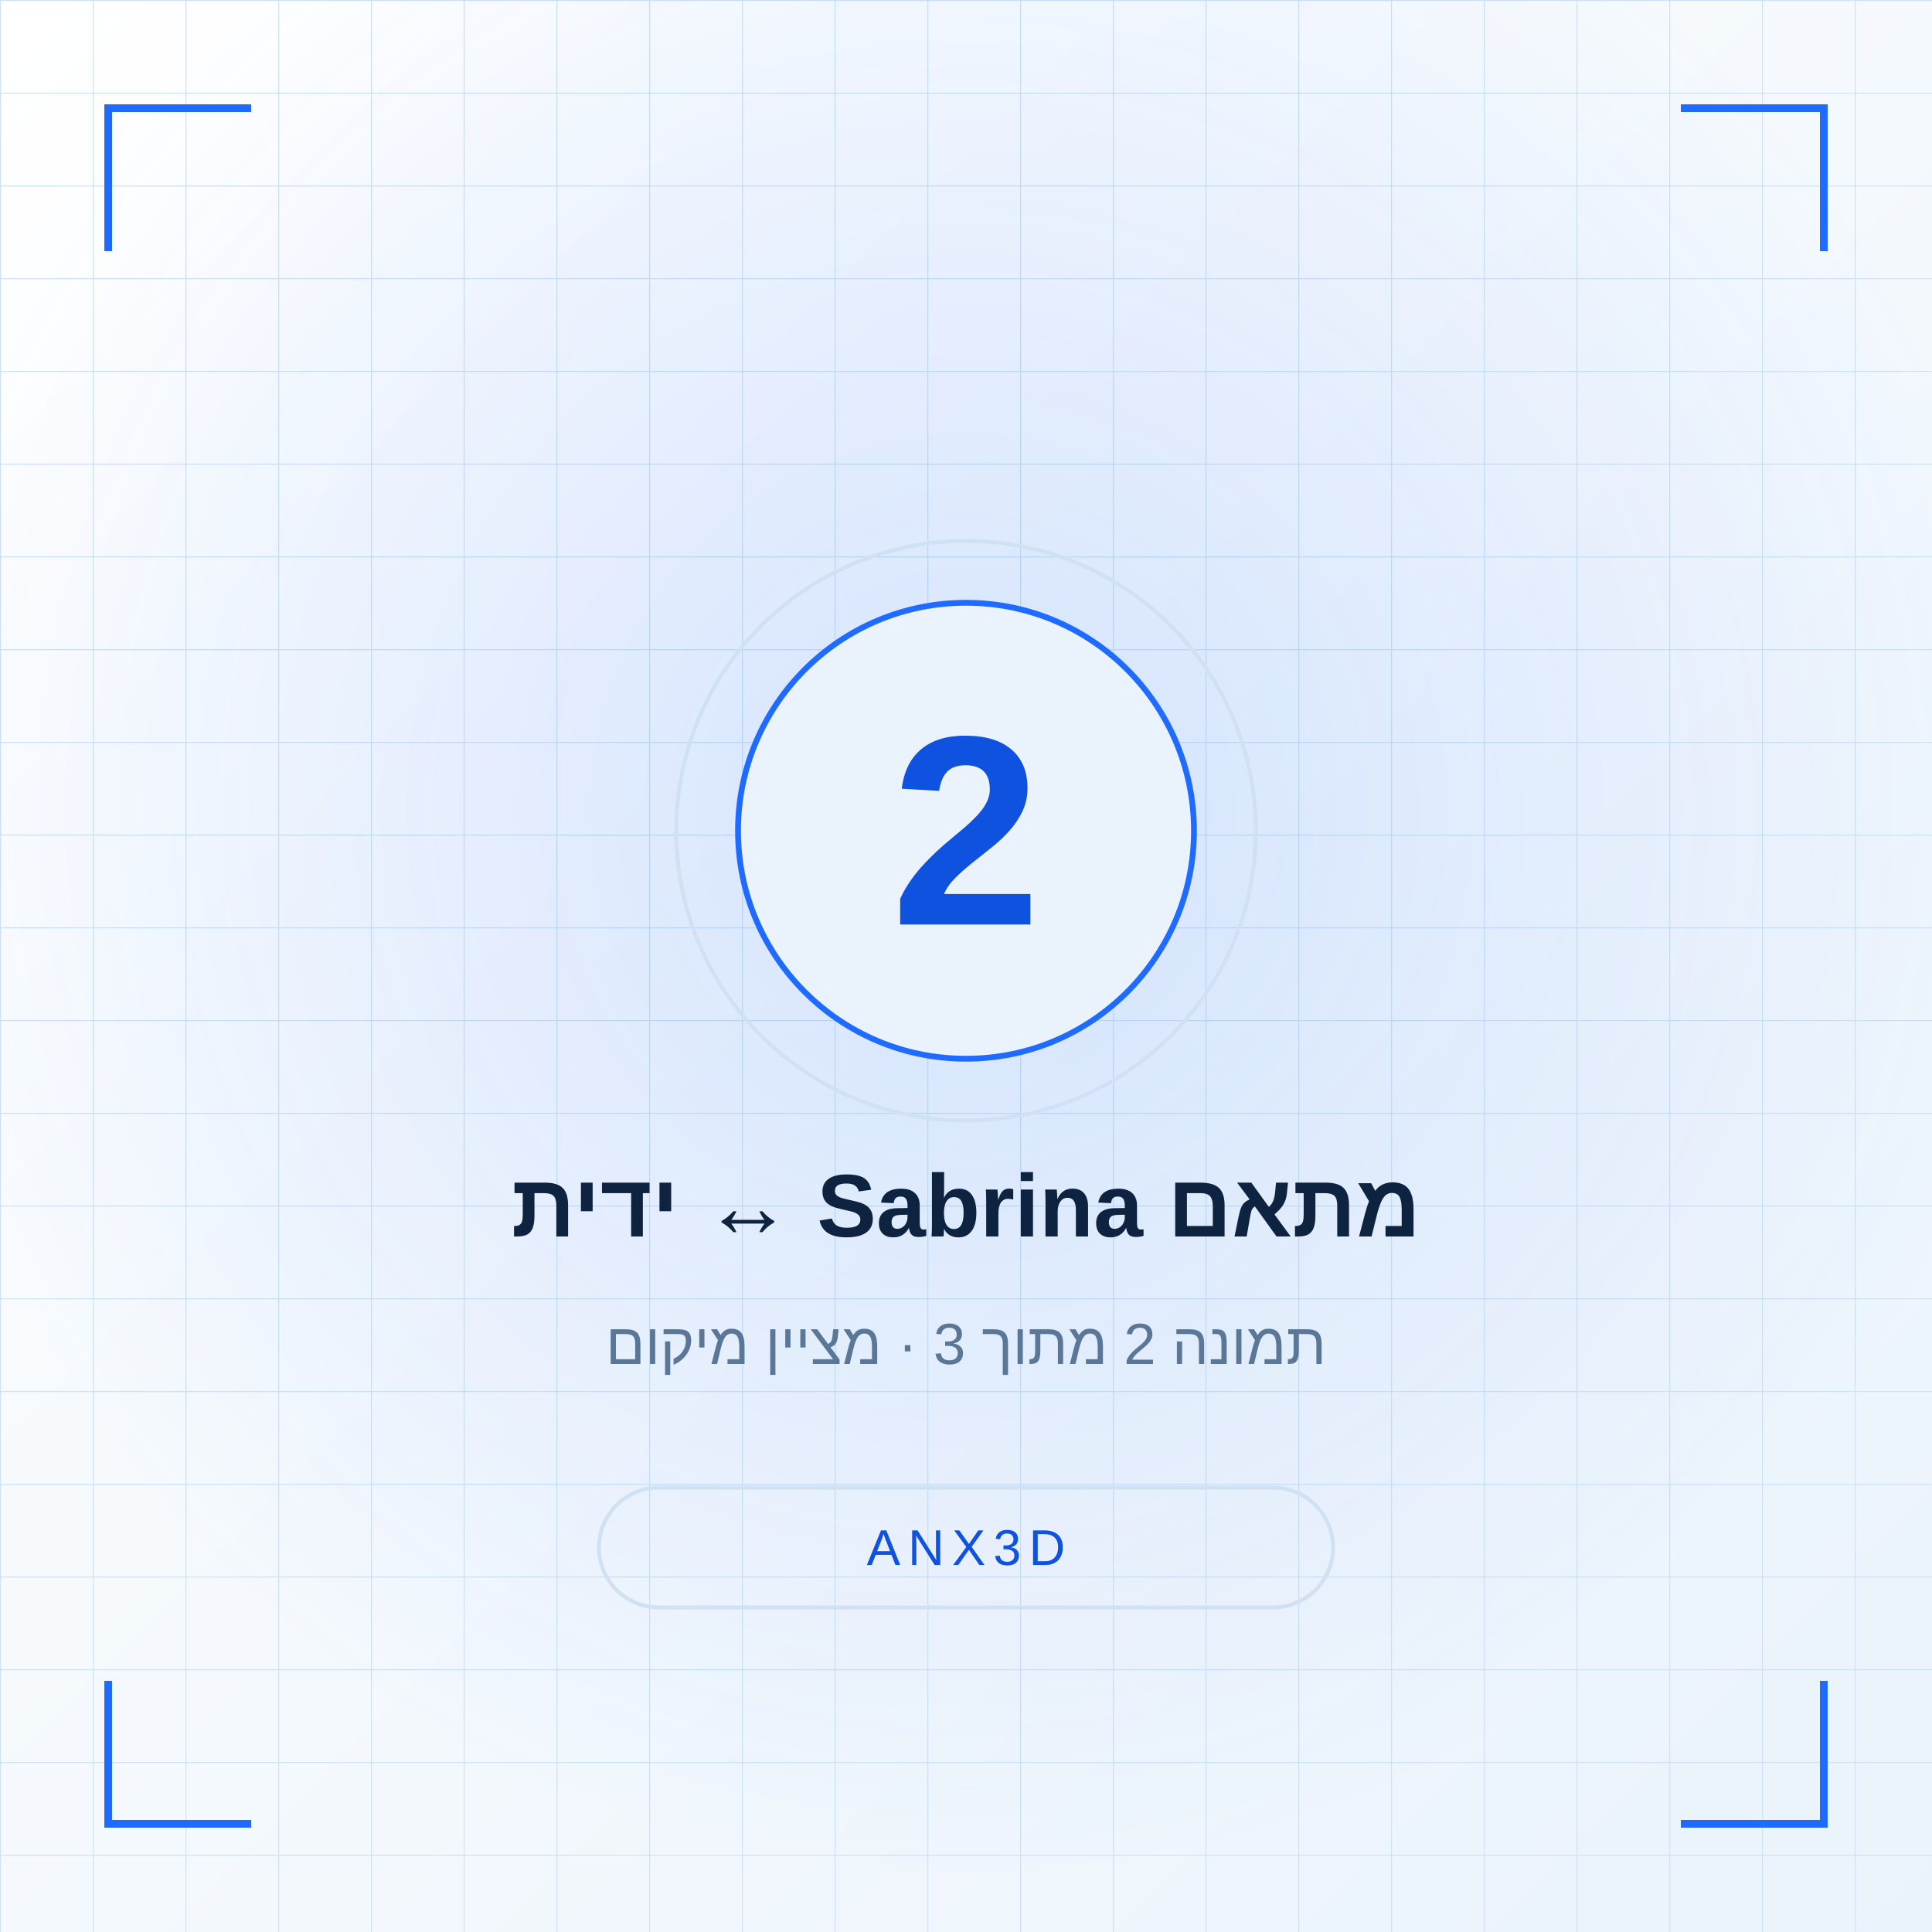
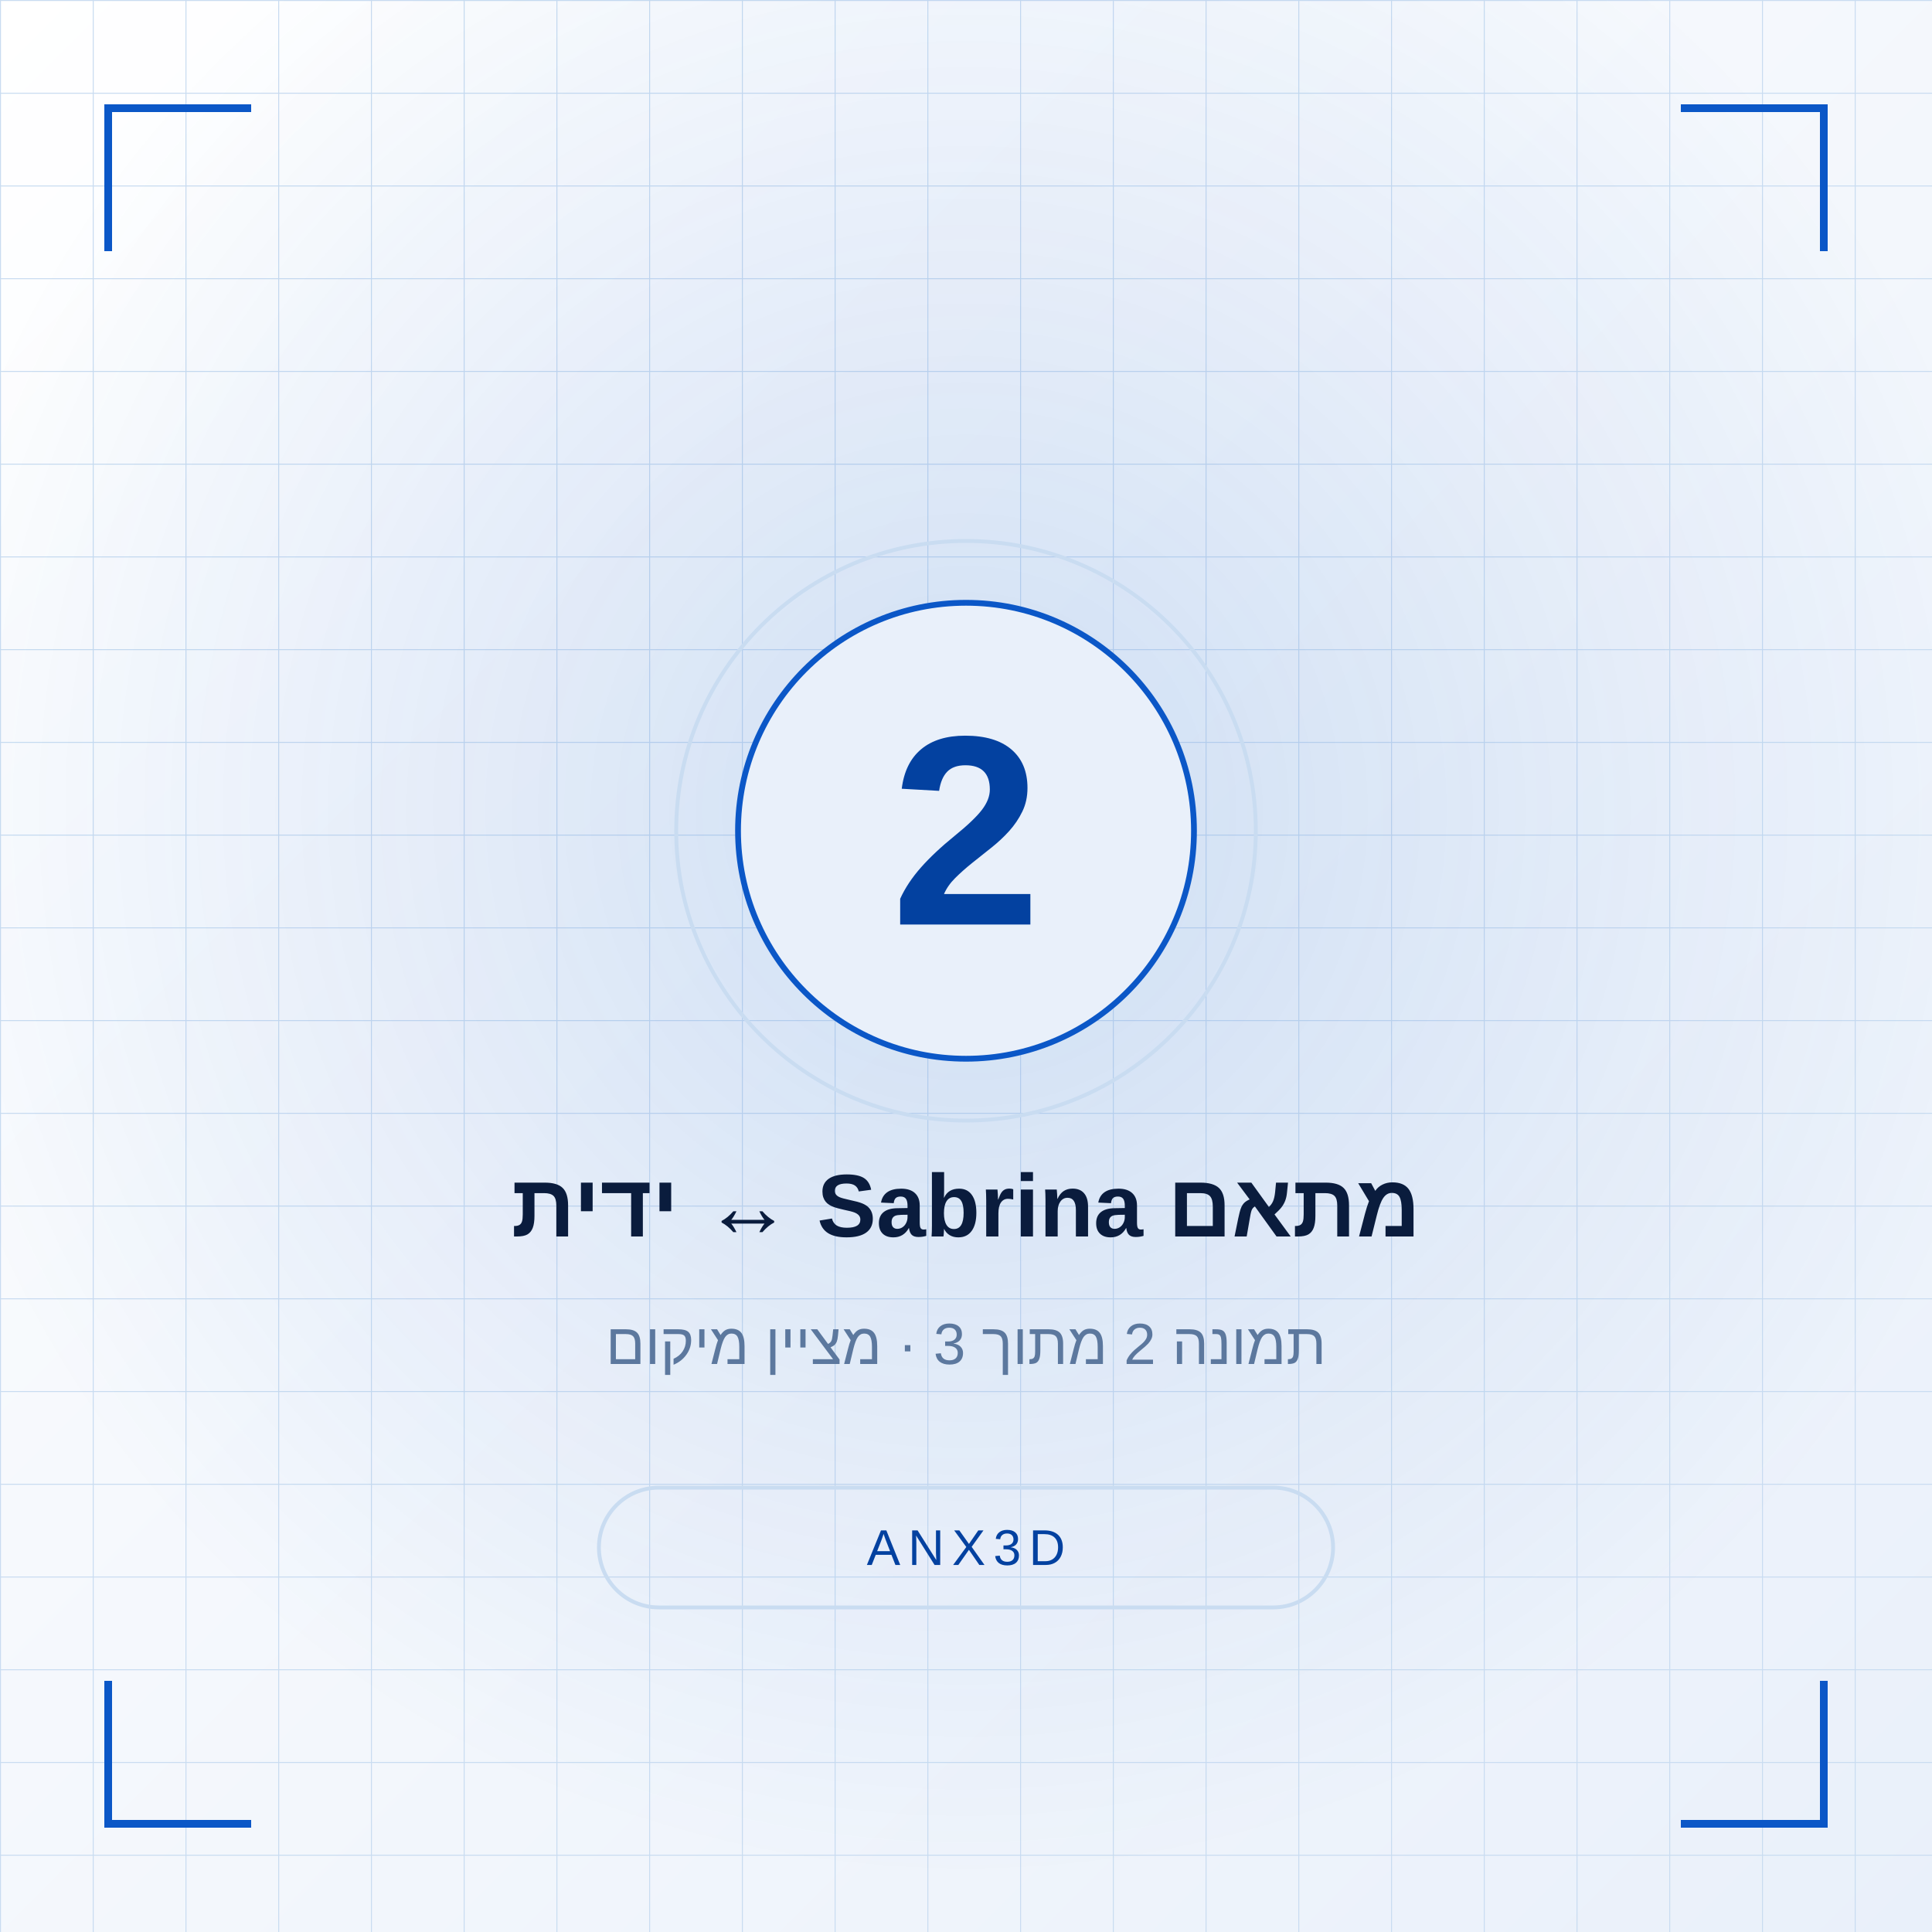
<svg xmlns="http://www.w3.org/2000/svg" width="1000" height="1000" viewBox="0 0 1000 1000" role="img" aria-label="מתאם Sabrina ↔ ידית — תמונה 2 מתוך 3 (מציין מיקום)">
  <defs>
    <linearGradient id="bg" x1="0" y1="0" x2="1" y2="1">
      <stop offset="0%" stop-color="#ffffff" />
-       <stop offset="100%" stop-color="#eaf3fb" />
+       <stop offset="100%" stop-color="#e9f0fa" />
    </linearGradient>
    <pattern id="grid" width="48" height="48" patternUnits="userSpaceOnUse">
-       <path d="M48 0H0V48" fill="none" stroke="#cfe1f2" stroke-width="1" />
+       <path d="M48 0H0V48" fill="none" stroke="#c9dcf1" stroke-width="1" />
    </pattern>
    <radialGradient id="glow" cx="50%" cy="42%" r="55%">
-       <stop offset="0%" stop-color="#1f6bff" stop-opacity="0.16" />
-       <stop offset="100%" stop-color="#1f6bff" stop-opacity="0" />
+       <stop offset="0%" stop-color="#0b57c7" stop-opacity="0.16" />
+       <stop offset="100%" stop-color="#0b57c7" stop-opacity="0" />
    </radialGradient>
  </defs>
  <rect width="1000" height="1000" fill="url(#bg)" />
  <rect width="1000" height="1000" fill="url(#grid)" />
  <rect width="1000" height="1000" fill="url(#glow)" />
-   <path d="M56 128V56h72" fill="none" stroke="#1f6bff" stroke-width="4" stroke-linecap="square" />
-   <path d="M872 56h72v72" fill="none" stroke="#1f6bff" stroke-width="4" stroke-linecap="square" />
-   <path d="M944 872v72h-72" fill="none" stroke="#1f6bff" stroke-width="4" stroke-linecap="square" />
-   <path d="M128 944H56v-72" fill="none" stroke="#1f6bff" stroke-width="4" stroke-linecap="square" />
-   <circle cx="500" cy="430" r="150" fill="none" stroke="#cfe1f2" stroke-width="2" />
-   <circle cx="500" cy="430" r="118" fill="#eaf3fb" stroke="#1f6bff" stroke-width="3" />
-   <text x="500" y="430" text-anchor="middle" dominant-baseline="central" font-family="Heebo, Arial, sans-serif" font-size="140" font-weight="700" fill="#0f52e0">2</text>
-   <text x="500" y="640" text-anchor="middle" direction="rtl" font-family="Heebo, Arial, sans-serif" font-size="46" font-weight="700" fill="#0d2340">מתאם Sabrina ↔ ידית</text>
-   <text x="500" y="706" text-anchor="middle" direction="rtl" font-family="Heebo, Arial, sans-serif" font-size="30" fill="#5b7797">תמונה 2 מתוך 3 · מציין מיקום</text>
-   <rect x="310" y="770" width="380" height="62" rx="31" fill="none" stroke="#cfe1f2" stroke-width="2" />
-   <text x="500" y="801" text-anchor="middle" dominant-baseline="central" font-family="Heebo, Arial, sans-serif" font-size="26" letter-spacing="4" fill="#0f52e0">ANX3D</text>
+   <path d="M56 128V56h72" fill="none" stroke="#0b57c7" stroke-width="4" stroke-linecap="square" />
+   <path d="M872 56h72v72" fill="none" stroke="#0b57c7" stroke-width="4" stroke-linecap="square" />
+   <path d="M944 872v72h-72" fill="none" stroke="#0b57c7" stroke-width="4" stroke-linecap="square" />
+   <path d="M128 944H56v-72" fill="none" stroke="#0b57c7" stroke-width="4" stroke-linecap="square" />
+   <circle cx="500" cy="430" r="150" fill="none" stroke="#c9dcf1" stroke-width="2" />
+   <circle cx="500" cy="430" r="118" fill="#e9f0fa" stroke="#0b57c7" stroke-width="3" />
+   <text x="500" y="430" text-anchor="middle" dominant-baseline="central" font-family="Heebo, Arial, sans-serif" font-size="140" font-weight="700" fill="#0341a0">2</text>
+   <text x="500" y="640" text-anchor="middle" direction="rtl" font-family="Heebo, Arial, sans-serif" font-size="46" font-weight="700" fill="#0a1c3d">מתאם Sabrina ↔ ידית</text>
+   <text x="500" y="706" text-anchor="middle" direction="rtl" font-family="Heebo, Arial, sans-serif" font-size="30" fill="#5c789e">תמונה 2 מתוך 3 · מציין מיקום</text>
+   <rect x="310" y="770" width="380" height="62" rx="31" fill="none" stroke="#c9dcf1" stroke-width="2" />
+   <text x="500" y="801" text-anchor="middle" dominant-baseline="central" font-family="Heebo, Arial, sans-serif" font-size="26" letter-spacing="4" fill="#0341a0">ANX3D</text>
</svg>
